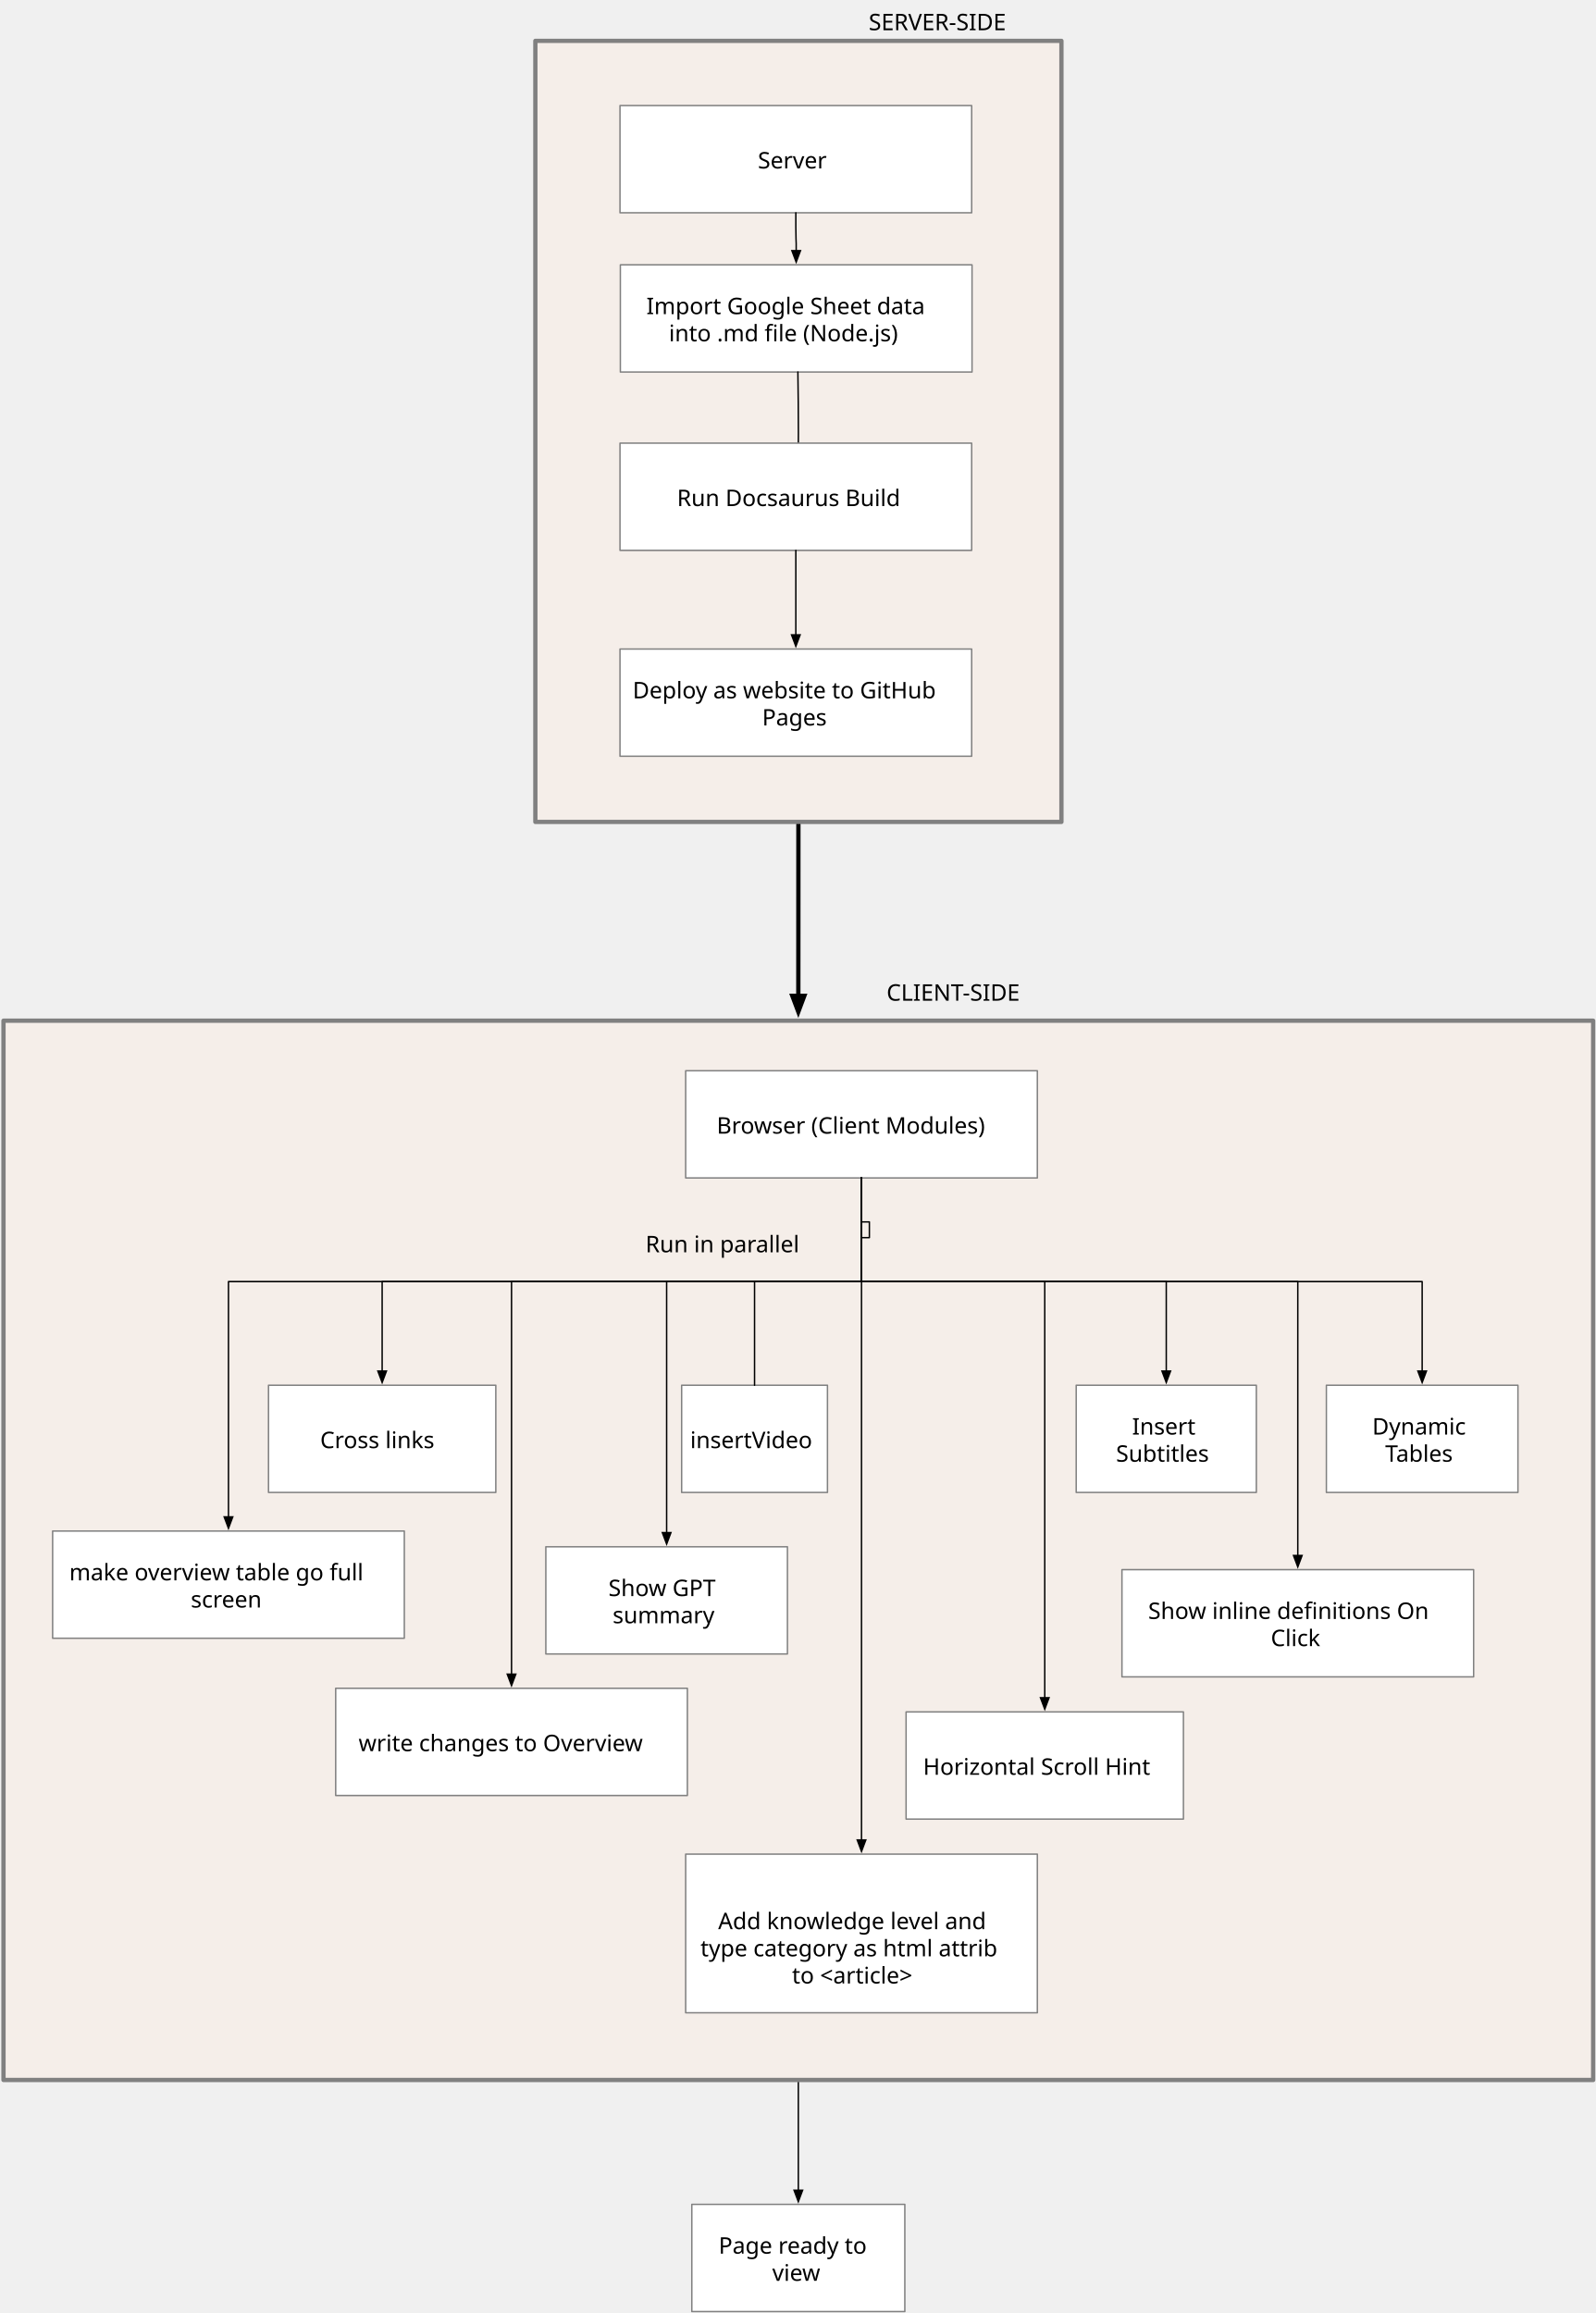
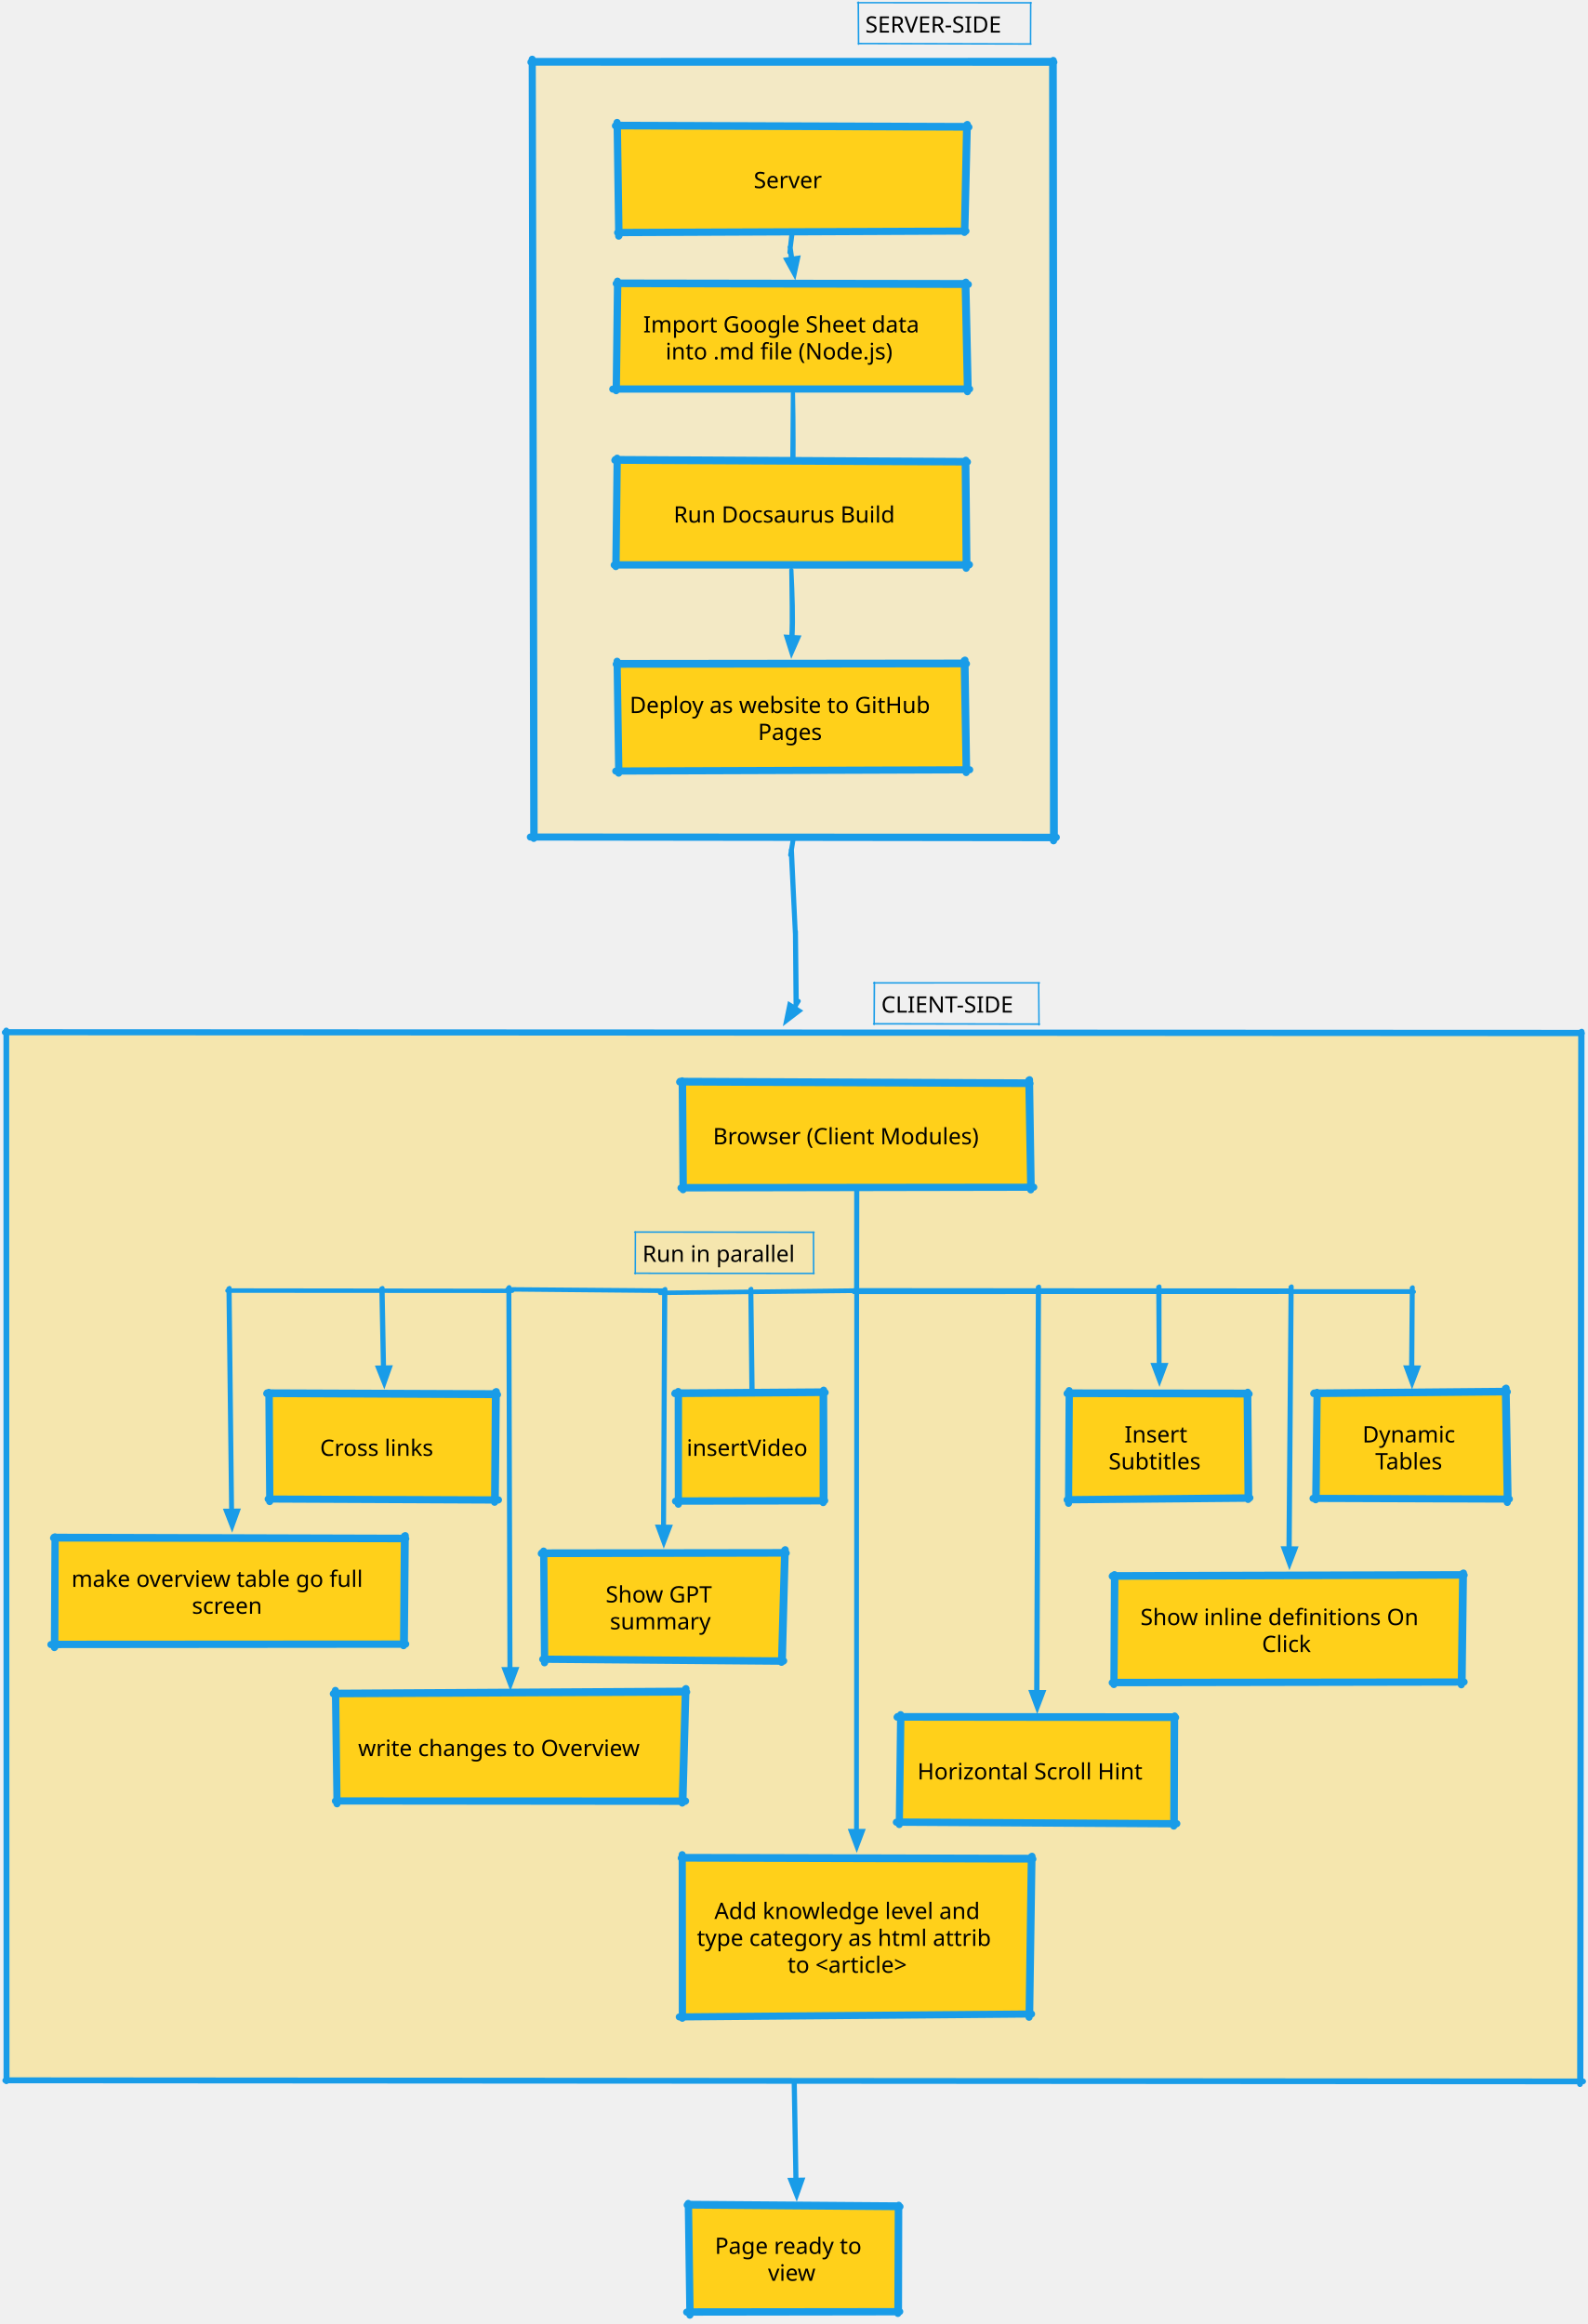
- <svg xmlns="http://www.w3.org/2000/svg" xmlns:xlink="http://www.w3.org/1999/xlink" version="1.1" viewBox="-150 37 1116 1618">
+ <svg xmlns="http://www.w3.org/2000/svg" xmlns:xlink="http://www.w3.org/1999/xlink" version="1.1" viewBox="-152 22 1121 1641">
  <defs>
-     <marker orient="auto" overflow="visible" markerUnits="strokeWidth" id="FilledArrow_Marker" stroke-linejoin="miter" stroke-miterlimit="10" viewBox="-1 -4 10 8" markerWidth="10" markerHeight="8" color="black">
-       <g>
-         <path d="M 8 0 L 0 -3 L 0 3 Z" fill="currentColor" stroke="currentColor" stroke-width="1" />
-       </g>
-     </marker>
-     <marker orient="auto" overflow="visible" markerUnits="strokeWidth" id="FilledArrow_Marker_2" stroke-linejoin="miter" stroke-miterlimit="10" viewBox="-1 -3 6 6" markerWidth="6" markerHeight="6" color="black">
+     <marker orient="auto" overflow="visible" markerUnits="strokeWidth" id="FilledArrow_Marker" stroke-linejoin="miter" stroke-miterlimit="10" viewBox="-1 -3 6 6" markerWidth="6" markerHeight="6" color="#199ce8">
      <g>
        <path d="M 3.733 0 L 0 -1.4 L 0 1.4 Z" fill="currentColor" stroke="currentColor" stroke-width="1" />
      </g>
    </marker>
  </defs>
  <g id="Canvas_1" stroke="none" stroke-opacity="1" fill="none" stroke-dasharray="none" fill-opacity="1">
    <g id="Canvas_1_Page_ready">
      <g id="Graphic_23">
-         <rect x="333.938" y="1579" width="149" height="75" fill="white" />
-         <rect x="333.938" y="1579" width="149" height="75" stroke="gray" stroke-linecap="round" stroke-linejoin="round" stroke-width="1" />
+         <rect x="333.938" y="1579" width="149" height="75" fill="#ffd01a" />
+         <path d="M 333.162 1578.994 L 483.384 1580.148 M 482.189 1579.447 L 481.899 1655.539 M 482.894 1654.416 L 332.791 1654.63 M 335.052 1656.767 L 333.921 1577.852 M 333.476 1578.501 L 482.5 1579.591 M 482.511 1579.135 L 482.343 1654.106 M 483.207 1654.242 L 335.334 1654.413 M 335.238 1656.456 L 334.115 1578.689" stroke="#199ce8" stroke-linecap="round" stroke-linejoin="round" stroke-width="5" />
        <text transform="translate(338.9378 1597.5)" fill="black">
          <tspan font-family="Verdana" font-size="16" fill="black" x="13.785" y="16">Page ready to </tspan>
          <tspan font-family="Verdana" font-size="16" fill="black" x="51.258" y="35">view</tspan>
        </text>
      </g>
      <g id="Line_64">
-         <line x1="408.438" y1="1493.5" x2="408.438" y2="1569.1" marker-end="url(#FilledArrow_Marker)" stroke="black" stroke-linecap="round" stroke-linejoin="round" stroke-width="1" />
+         <path d="M 408.41 1492.447 L 409.691 1564.228 M 409.034 1492.068 L 410.247 1561.252" marker-end="url(#FilledArrow_Marker)" stroke="#199ce8" stroke-linecap="round" stroke-linejoin="round" stroke-width="3" />
      </g>
    </g>
    <g id="Canvas_1_Connection">
      <g id="Line_63">
-         <path d="M 408.487 613.454 L 408.487 623.954 L 408.462 681.477 L 408.438 730.134 L 408.438 733.6" marker-end="url(#FilledArrow_Marker_2)" stroke="black" stroke-linecap="round" stroke-linejoin="round" stroke-width="3" />
+         <path d="M 408.111 612.661 L 405.92 625.779 M 406.303 622.218 L 409.396 683.546 M 409.289 679.959 L 409.757 733.261 M 411.32 729.159 L 407.096 735.476 M 408.559 612.298 L 406.872 622.84 M 407.008 621.827 L 409.75 681.359 M 409.856 679.582 L 410.472 731.141 M 411.842 728.882 L 408.931 733.522" marker-end="url(#FilledArrow_Marker)" stroke="#199ce8" stroke-linecap="round" stroke-linejoin="round" stroke-width="3" />
      </g>
    </g>
    <g id="Canvas_1_Client_side">
      <g id="Graphic_37">
-         <rect x="-147.562" y="751" width="1112" height="741" fill="#ffe8d7" fill-opacity=".306" />
-         <rect x="-147.562" y="751" width="1112" height="741" stroke="gray" stroke-linecap="round" stroke-linejoin="round" stroke-width="3" />
+         <rect x="-147.562" y="751" width="1112" height="741" fill="#ffd01a" fill-opacity=".306" />
+         <path d="M -148.69 750.999 L 964.929 751.64 M 964.22 750.678 L 963.48 1493.647 M 965.462 1491.742 L -148.311 1491.012 M -147.495 1491.634 L -147.562 749.59 M -148.44 750.726 L 964.469 751.195 M 964.652 750.428 L 963.851 1491.491 M 965.712 1491.672 L -147.245 1490.834 M -147.297 1491.384 L -147.523 750.75" stroke="#199ce8" stroke-linecap="round" stroke-linejoin="round" stroke-width="4" />
      </g>
      <g id="Graphic_10">
-         <rect x="37.819" y="1006" width="159" height="75" fill="white" />
-         <rect x="37.819" y="1006" width="159" height="75" stroke="gray" stroke-linecap="round" stroke-linejoin="round" stroke-width="1" />
+         <rect x="37.819" y="1006" width="159" height="75" fill="#ffd01a" />
        <a xlink:href="https://github.com/WebOfTrust/WOT-terms/blob/main/clientModules/crossLinks.js">
+           <path d="M 36.293 1005.993 L 199.252 1006.746 M 197.781 1004.915 L 197.172 1082.772 M 199.609 1081.225 L 37.324 1080.494 M 38.415 1082.296 L 37.813 1005.154 M 36.606 1005.516 L 198.08 1006.132 M 198.392 1004.605 L 197.669 1080.902 M 199.921 1081.082 L 38.712 1080.494 M 38.522 1081.985 L 38.094 1005.688" stroke="#199ce8" stroke-linecap="round" stroke-linejoin="round" stroke-width="5" />
          <text transform="translate(42.81915 1034)" fill="black">
            <tspan font-family="Verdana" font-size="16" fill="black" x="31.141" y="16">Cross links</tspan>
          </text>
        </a>
      </g>
      <g id="Graphic_12">
-         <rect x="326.819" y="1006" width="102" height="75" fill="white" />
-         <rect x="326.819" y="1006" width="102" height="75" stroke="gray" stroke-linecap="round" stroke-linejoin="round" stroke-width="1" />
+         <rect x="326.819" y="1006" width="102" height="75" fill="#ffd01a" />
        <a xlink:href="https://github.com/WebOfTrust/WOT-terms/blob/main/clientModules/insertVideo.js">
+           <path d="M 324.399 1006.018 L 430.562 1005.252 M 429.12 1003.901 L 429.162 1083.024 M 429.923 1081.821 L 324.926 1082.023 M 326.904 1084.157 L 326.818 1004.53 M 324.71 1005.562 L 429.432 1004.832 M 429.494 1003.588 L 429.783 1081.509 M 430.236 1081.601 L 327.214 1081.789 M 326.975 1083.845 L 327.031 1005.688" stroke="#199ce8" stroke-linecap="round" stroke-linejoin="round" stroke-width="5" />
          <text transform="translate(331.8191 1034)" fill="black">
            <tspan font-family="Verdana" font-size="16" fill="black" x=".973" y="16">insertVideo</tspan>
          </text>
        </a>
      </g>
      <g id="Graphic_14">
-         <rect x="602.819" y="1006" width="126" height="75" fill="white" />
-         <rect x="602.819" y="1006" width="126" height="75" stroke="gray" stroke-linecap="round" stroke-linejoin="round" stroke-width="1" />
+         <rect x="602.819" y="1006" width="126" height="75" fill="#ffd01a" />
        <a xlink:href="https://github.com/WebOfTrust/WOT-terms/blob/main/clientModules/insertSubtitles.js">
+           <path d="M 601.379 1005.997 L 729.872 1006.289 M 728.466 1005.386 L 729.146 1080.777 M 730.112 1079.922 L 601.402 1081.047 M 602.388 1083.518 L 602.831 1003.907 M 601.692 1005.563 L 728.787 1005.72 M 728.917 1005.073 L 729.585 1079.617 M 730.425 1079.625 L 602.716 1080.897 M 602.423 1083.204 L 602.968 1005.687" stroke="#199ce8" stroke-linecap="round" stroke-linejoin="round" stroke-width="5" />
          <text transform="translate(607.8192 1024.5)" fill="black">
            <tspan font-family="Verdana" font-size="16" fill="black" x="34.07" y="16">Insert </tspan>
            <tspan font-family="Verdana" font-size="16" fill="black" x="22.855" y="35">Subtitles</tspan>
          </text>
        </a>
      </g>
      <g id="Graphic_16">
-         <rect x="777.819" y="1006" width="134" height="75" fill="white" />
-         <rect x="777.819" y="1006" width="134" height="75" stroke="gray" stroke-linecap="round" stroke-linejoin="round" stroke-width="1" />
+         <rect x="777.819" y="1006" width="134" height="75" fill="#ffd01a" />
        <a xlink:href="https://github.com/WebOfTrust/WOT-terms/blob/main/clientModules/dynamicTables.js">
+           <path d="M 775.485 1006.021 L 912.181 1004.796 M 910.789 1002.497 L 912.156 1082.905 M 913.302 1080.543 L 775.004 1080.052 M 776.89 1081.004 L 777.83 1005.158 M 775.797 1005.609 L 911.14 1004.42 M 911.315 1002.181 L 912.699 1080.222 M 913.613 1080.482 L 777.213 1080.005 M 777.202 1080.691 L 777.905 1005.685" stroke="#199ce8" stroke-linecap="round" stroke-linejoin="round" stroke-width="5" />
          <text transform="translate(782.8192 1024.5)" fill="black">
            <tspan font-family="Verdana" font-size="16" fill="black" x="27.09" y="16">Dynamic </tspan>
            <tspan font-family="Verdana" font-size="16" fill="black" x="36.152" y="35">Tables</tspan>
          </text>
        </a>
      </g>
      <g id="Graphic_34">
-         <rect x="-113.181" y="1108" width="246" height="75" fill="white" />
-         <rect x="-113.181" y="1108" width="246" height="75" stroke="gray" stroke-linecap="round" stroke-linejoin="round" stroke-width="1" />
+         <rect x="-113.181" y="1108" width="246" height="75" fill="#ffd01a" />
        <a xlink:href="https://github.com/WebOfTrust/WOT-terms/blob/main/clientModules/elementGoFullScreen.js">
+           <path d="M -114.187 1107.998 L 134.469 1108.517 M 133.53 1106.619 L 132.9 1184.054 M 134.128 1183.013 L -116.081 1183.238 M -113.608 1185.376 L -113.176 1107.173 M -113.874 1107.467 L 133.827 1108.162 M 134.113 1106.308 L 133.477 1182.703 M 134.441 1182.883 L -113.284 1183.037 M -113.307 1185.064 L -113.038 1107.687" stroke="#199ce8" stroke-linecap="round" stroke-linejoin="round" stroke-width="5" />
          <text transform="translate(-108.1809 1126.5)" fill="black">
            <tspan font-family="Verdana" font-size="16" fill="black" x="6.645" y="16">make overview table go full </tspan>
            <tspan font-family="Verdana" font-size="16" fill="black" x="91.656" y="35">screen</tspan>
          </text>
        </a>
      </g>
      <g id="Graphic_33">
-         <rect x="84.819" y="1218" width="246" height="75" fill="white" />
-         <rect x="84.819" y="1218" width="246" height="75" stroke="gray" stroke-linecap="round" stroke-linejoin="round" stroke-width="1" />
+         <rect x="84.819" y="1218" width="246" height="75" fill="#ffd01a" />
        <a xlink:href="https://github.com/WebOfTrust/WOT-terms/blob/main/clientModules/writeChanges.js">
+           <path d="M 83.322 1218.008 L 332.814 1216.748 M 331.897 1214.627 L 329.636 1295.177 M 331.721 1293.961 L 84.805 1293.725 M 85.931 1295.696 L 84.785 1215.61 M 83.634 1217.622 L 332.148 1216.156 M 332.286 1214.316 L 330.17 1293.652 M 332.034 1293.715 L 86.216 1293.639 M 85.938 1295.388 L 84.994 1217.689" stroke="#199ce8" stroke-linecap="round" stroke-linejoin="round" stroke-width="5" />
          <text transform="translate(89.81915 1246)" fill="black">
            <tspan font-family="Verdana" font-size="16" fill="black" x="11.012" y="16">write changes to Overview</tspan>
          </text>
        </a>
      </g>
      <g id="Graphic_31">
-         <rect x="483.819" y="1234.5" width="194" height="75" fill="white" />
-         <rect x="483.819" y="1234.5" width="194" height="75" stroke="gray" stroke-linecap="round" stroke-linejoin="round" stroke-width="1" />
+         <rect x="483.819" y="1234.5" width="194" height="75" fill="#ffd01a" />
        <a xlink:href="https://github.com/WebOfTrust/WOT-terms/blob/main/clientModules/horizontalScrollHint.js">
+           <path d="M 481.341 1234.497 L 678.004 1234.732 M 676.986 1234.015 L 676.687 1311.425 M 678.532 1309.862 L 480.829 1308.694 M 482.883 1310.335 L 483.841 1232.733 M 481.654 1234.09 L 677.296 1234.268 M 677.299 1233.703 L 677.056 1309.539 M 678.844 1309.692 L 483.215 1308.531 M 482.925 1310.019 L 484.057 1234.187" stroke="#199ce8" stroke-linecap="round" stroke-linejoin="round" stroke-width="5" />
          <text transform="translate(488.8191 1262.5)" fill="black">
            <tspan font-family="Verdana" font-size="16" fill="black" x="6.906" y="16">Horizontal Scroll Hint</tspan>
          </text>
        </a>
      </g>
      <g id="Graphic_29">
-         <rect x="634.819" y="1135" width="246" height="75" fill="white" />
-         <rect x="634.819" y="1135" width="246" height="75" stroke="gray" stroke-linecap="round" stroke-linejoin="round" stroke-width="1" />
+         <rect x="634.819" y="1135" width="246" height="75" fill="#ffd01a" />
        <a xlink:href="https://github.com/WebOfTrust/WOT-terms/blob/main/clientModules/showDefinitionsPopUpOnClick.js">
+           <path d="M 633.236 1135.005 L 881.694 1134.204 M 880.644 1133.029 L 879.692 1211.672 M 881.343 1209.74 L 633.227 1210.189 M 634.396 1211.474 L 634.826 1133.856 M 633.548 1134.577 L 880.942 1133.88 M 881.193 1132.72 L 880.254 1209.433 M 881.656 1209.647 L 634.716 1209.924 M 634.474 1211.16 L 635.12 1134.687" stroke="#199ce8" stroke-linecap="round" stroke-linejoin="round" stroke-width="5" />
          <text transform="translate(639.8192 1153.5)" fill="black">
            <tspan font-family="Verdana" font-size="16" fill="black" x="13.344" y="16">Show inline definitions On </tspan>
            <tspan font-family="Verdana" font-size="16" fill="black" x="99.121" y="35">Click</tspan>
          </text>
        </a>
      </g>
      <g id="Graphic_27">
-         <rect x="329.638" y="1334" width="246" height="111" fill="white" />
-         <rect x="329.638" y="1334" width="246" height="111" stroke="gray" stroke-linecap="round" stroke-linejoin="round" stroke-width="1" />
+         <rect x="329.638" y="1334" width="246" height="111" fill="#ffd01a" />
        <a xlink:href="https://github.com/WebOfTrust/WOT-terms/blob/main/clientModules/showLevels.js">
-           <text transform="translate(334.6383 1351.5)" fill="black">
-             <tspan font-family="Verdana" font-size="16" fill="black" x="17.723" y="35">Add knowledge level and</tspan>
-             <tspan font-family="Verdana" font-size="16" fill="black" x="5.367" y="54">type category as html attrib</tspan>
-             <tspan font-family="Verdana" font-size="16" fill="black" x="69.391" y="73">to &lt;article&gt;</tspan>
+           <path d="M 328.949 1333.998 L 577.204 1334.688 M 576.118 1333.044 L 574.526 1446.419 M 575.973 1444.123 L 327.57 1446.185 M 329.723 1447.113 L 329.637 1331.605 M 329.262 1333.548 L 576.408 1334.179 M 576.592 1332.733 L 574.959 1443.823 M 576.288 1444.107 L 330.037 1446.129 M 329.837 1446.801 L 329.69 1333.688" stroke="#199ce8" stroke-linecap="round" stroke-linejoin="round" stroke-width="5" />
+           <text transform="translate(334.6383 1361)" fill="black">
+             <tspan font-family="Verdana" font-size="16" fill="black" x="17.723" y="16">Add knowledge level and</tspan>
+             <tspan font-family="Verdana" font-size="16" fill="black" x="5.367" y="35">type category as html attrib</tspan>
+             <tspan font-family="Verdana" font-size="16" fill="black" x="69.391" y="54">to &lt;article&gt;</tspan>
          </text>
        </a>
      </g>
      <g id="Graphic_25">
-         <rect x="231.819" y="1119" width="169" height="75" fill="white" />
-         <rect x="231.819" y="1119" width="169" height="75" stroke="gray" stroke-linecap="round" stroke-linejoin="round" stroke-width="1" />
+         <rect x="231.819" y="1119" width="169" height="75" fill="#ffd01a" />
        <a xlink:href="https://github.com/WebOfTrust/WOT-terms/blob/main/clientModules/showGPTsummary.js">
+           <path d="M 230.149 1119.003 L 403.075 1118.659 M 401.981 1116.559 L 399.74 1195.792 M 400.965 1195.036 L 231.149 1193.637 M 232.422 1196.128 L 231.805 1117.228 M 230.461 1118.532 L 402.234 1118.291 M 402.379 1116.249 L 400.338 1194.721 M 401.277 1194.785 L 232.714 1193.521 M 232.572 1195.816 L 231.934 1118.689" stroke="#199ce8" stroke-linecap="round" stroke-linejoin="round" stroke-width="5" />
          <text transform="translate(236.8192 1137.5)" fill="black">
            <tspan font-family="Verdana" font-size="16" fill="black" x="38.797" y="16">Show GPT </tspan>
            <tspan font-family="Verdana" font-size="16" fill="black" x="41.754" y="35">summary</tspan>
          </text>
        </a>
      </g>
      <g id="Graphic_40">
-         <rect x="329.638" y="786" width="246" height="75" fill="white" />
-         <rect x="329.638" y="786" width="246" height="75" stroke="gray" stroke-linecap="round" stroke-linejoin="round" stroke-width="1" />
+         <rect x="329.638" y="786" width="246" height="75" fill="#ffd01a" />
+         <path d="M 327.824 785.992 L 575.217 787.087 M 574.355 784.701 L 575.69 862.187 M 577.515 860.335 L 328.793 860.798 M 330.233 862.084 L 329.632 785.178 M 328.137 785.526 L 574.709 786.639 M 574.852 784.385 L 576.014 860.025 M 577.828 860.288 L 330.536 860.547 M 330.426 861.772 L 329.905 785.688" stroke="#199ce8" stroke-linecap="round" stroke-linejoin="round" stroke-width="5" />
        <text transform="translate(334.6383 814)" fill="black">
          <tspan font-family="Verdana" font-size="16" fill="black" x="16.73" y="16">Browser (Client Modules)</tspan>
        </text>
      </g>
      <g id="Line_41">
-         <path d="M 452.638 861 L 452.638 933.5 L 117.319 933.5 L 117.319 996.1" marker-end="url(#FilledArrow_Marker)" stroke="black" stroke-linecap="round" stroke-linejoin="round" stroke-width="1" />
+         <path d="M 117.286 931.912 L 118.46 988.973 M 118.02 931.529 L 119.055 987.634" marker-end="url(#FilledArrow_Marker)" stroke="#199ce8" stroke-linecap="round" stroke-linejoin="round" stroke-width="3" />
      </g>
      <g id="Line_42">
-         <path d="M 452.638 861 L 452.638 933.5 L 377.819 933.5 L 377.819 1006" stroke="black" stroke-linecap="round" stroke-linejoin="round" stroke-width="1" />
+         <path d="M 377.809 932.5 L 378.563 1003.961 M 378.342 932.123 L 379.249 1002.65" stroke="#199ce8" stroke-linecap="round" stroke-linejoin="round" stroke-width="3" />
      </g>
      <g id="Line_43">
-         <path d="M 452.638 861 L 452.638 933.5 L 665.819 933.5 L 665.819 996.1" marker-end="url(#FilledArrow_Marker)" stroke="black" stroke-linecap="round" stroke-linejoin="round" stroke-width="1" />
+         <path d="M 665.802 930.839 L 666.171 987.148 M 666.51 930.461 L 666.567 985.867" marker-end="url(#FilledArrow_Marker)" stroke="#199ce8" stroke-linecap="round" stroke-linejoin="round" stroke-width="3" />
      </g>
      <g id="Line_44">
-         <path d="M 452.638 861 L 452.638 933.5 L 844.819 933.5 L 844.819 996.1" marker-end="url(#FilledArrow_Marker)" stroke="black" stroke-linecap="round" stroke-linejoin="round" stroke-width="1" />
+         <path d="M 452.639 861.427 L 452.596 935.135 M 450.848 934.256 L 846.153 934.166 M 844.812 931.43 L 844.307 989.624 M 453.147 861.052 L 453.08 933.881 M 451.223 933.852 L 845.163 933.785 M 845.32 931.056 L 844.985 987.629" marker-end="url(#FilledArrow_Marker)" stroke="#199ce8" stroke-linecap="round" stroke-linejoin="round" stroke-width="3" />
      </g>
      <g id="Line_45">
-         <path d="M 452.638 861 L 452.638 891.75 L 458.138 891.75 L 458.138 902.75 L 452.638 902.75 L 452.638 933.5 L 9.819 933.5 L 9.819 1098.1" marker-end="url(#FilledArrow_Marker)" stroke="black" stroke-linecap="round" stroke-linejoin="round" stroke-width="1" />
+         <path d="M 209.304 933.501 L 8.537 933.369 M 9.372 931.898 L 11.288 1090.283 M 209.678 933.433 L 9.765 933.183 M 10.009 931.52 L 11.738 1088.755" marker-end="url(#FilledArrow_Marker)" stroke="#199ce8" stroke-linecap="round" stroke-linejoin="round" stroke-width="3" />
      </g>
      <g id="Line_46">
-         <path d="M 452.638 861 L 452.638 933.5 L 207.819 933.5 L 207.819 1208.1" marker-end="url(#FilledArrow_Marker)" stroke="black" stroke-linecap="round" stroke-linejoin="round" stroke-width="1" />
+         <path d="M 317.215 933.508 L 206.176 932.476 M 206.999 931.289 L 207.763 1201.934 M 317.589 933.24 L 207.375 932.378 M 207.494 930.914 L 208.306 1200.621" marker-end="url(#FilledArrow_Marker)" stroke="#199ce8" stroke-linecap="round" stroke-linejoin="round" stroke-width="3" />
      </g>
      <g id="Line_47">
-         <path d="M 452.638 861 L 452.638 933.5 L 580.819 933.5 L 580.819 1224.6" marker-end="url(#FilledArrow_Marker)" stroke="black" stroke-linecap="round" stroke-linejoin="round" stroke-width="1" />
+         <path d="M 580.83 930.943 L 579.611 1217.996 M 581.486 930.569 L 580.341 1216.823" marker-end="url(#FilledArrow_Marker)" stroke="#199ce8" stroke-linecap="round" stroke-linejoin="round" stroke-width="3" />
      </g>
      <g id="Line_48">
-         <path d="M 452.638 861 L 452.638 933.5 L 757.819 933.5 L 757.819 1125.1" marker-end="url(#FilledArrow_Marker)" stroke="black" stroke-linecap="round" stroke-linejoin="round" stroke-width="1" />
+         <path d="M 450.669 933.499 L 760 933.711 M 759.251 930.822 L 757.71 1118.488 M 451.044 933.043 L 759.602 933.279 M 759.837 930.449 L 758.443 1115.354" marker-end="url(#FilledArrow_Marker)" stroke="#199ce8" stroke-linecap="round" stroke-linejoin="round" stroke-width="3" />
      </g>
      <g id="Line_50">
-         <path d="M 452.638 861 L 452.638 933.5 L 316.319 933.5 L 316.319 1109.1" marker-end="url(#FilledArrow_Marker)" stroke="black" stroke-linecap="round" stroke-linejoin="round" stroke-width="1" />
+         <path d="M 453.43 933.492 L 313.982 934.97 M 316.962 932.605 L 316.195 1102.791 M 453.806 933.172 L 317.329 934.782 M 317.639 932.232 L 316.705 1100.082" marker-end="url(#FilledArrow_Marker)" stroke="#199ce8" stroke-linecap="round" stroke-linejoin="round" stroke-width="3" />
      </g>
      <g id="Line_52">
-         <line x1="452.638" y1="861" x2="452.638" y2="1324.1" marker-end="url(#FilledArrow_Marker)" stroke="black" stroke-linecap="round" stroke-linejoin="round" stroke-width="1" />
+         <path d="M 452.639 861.635 L 452.495 1318.182 M 453.043 861.26 L 452.877 1314.891" marker-end="url(#FilledArrow_Marker)" stroke="#199ce8" stroke-linecap="round" stroke-linejoin="round" stroke-width="3" />
      </g>
      <g id="Graphic_54">
+         <path d="M 296.072 891.999 L 422.745 892.149 M 422.267 891.945 L 422.394 921.466 M 422.686 921.22 L 296.06 921.086 M 296.478 921.447 L 296.562 891.713 M 296.134 891.936 L 422.33 892.058 M 422.348 891.883 L 422.468 921.157 M 422.748 921.165 L 296.541 921.035 M 296.529 921.384 L 296.589 891.937" stroke="#199ce8" stroke-linecap="round" stroke-linejoin="round" stroke-width="1" />
        <text transform="translate(301.5615 897)" fill="black">
          <tspan font-family="Verdana" font-size="16" fill="black" x="0" y="16">Run in parallel</tspan>
        </text>
      </g>
      <g id="Graphic_59">
-         <text transform="translate(457.6809 42.13194)" fill="black">
+         <path d="M 576.013 24 L 453.465 23.91 M 453.918 23.563 L 454.109 53.218 M 453.895 52.773 L 575.861 53.097 M 575.555 53.252 L 575.639 23.776 M 576.075 23.959 L 453.983 23.881 M 454.005 23.5 L 454.188 52.711 M 453.957 52.71 L 575.618 53.01 M 575.588 53.19 L 575.697 23.937" stroke="#199ce8" stroke-linecap="round" stroke-linejoin="round" stroke-width="1" />
+         <text transform="translate(458.8961 29)" fill="black">
          <tspan font-family="Verdana" font-size="16" fill="black" x="0" y="16">SERVER-SIDE</tspan>
        </text>
      </g>
    </g>
    <g id="Canvas_1_Server_side">
      <g id="Graphic_38">
-         <rect x="224.487" y="65.58" width="368" height="546.374" fill="#ffe8d7" fill-opacity=".306" />
-         <rect x="224.487" y="65.58" width="368" height="546.374" stroke="gray" stroke-linecap="round" stroke-linejoin="round" stroke-width="3" />
+         <rect x="223.758" y="65.899" width="368" height="546.374" fill="#ffd01a" fill-opacity=".201" />
+         <path d="M 222.838 65.899 L 592.027 65.96 M 591.16 64.989 L 591.804 615.708 M 593.446 613.505 L 222.436 613.045 M 224.845 613.996 L 223.754 63.825 M 223.151 65.411 L 591.474 65.337 M 591.582 64.676 L 592.332 613.191 M 593.758 613.222 L 225.155 613.025 M 225.074 613.684 L 223.775 65.587" stroke="#199ce8" stroke-linecap="round" stroke-linejoin="round" stroke-width="5" />
      </g>
      <g id="Graphic_61">
-         <rect x="283.944" y="222.25" width="246" height="75" fill="white" />
-         <rect x="283.944" y="222.25" width="246" height="75" stroke="gray" stroke-linecap="round" stroke-linejoin="round" stroke-width="1" />
+         <rect x="283.944" y="222.25" width="246" height="75" fill="#ffd01a" />
+         <path d="M 283.054 222.248 L 531.65 222.83 M 529.392 221.551 L 531.012 298.59 M 532.243 296.726 L 280.603 296.752 M 283.017 297.873 L 283.966 220.507 M 283.366 221.852 L 529.732 222.212 M 529.903 221.234 L 531.519 296.409 M 532.556 296.651 L 283.343 296.647 M 283.146 297.558 L 284.173 221.936" stroke="#199ce8" stroke-linecap="round" stroke-linejoin="round" stroke-width="5" />
        <text transform="translate(288.9441 240.75)" fill="black">
          <tspan font-family="Verdana" font-size="16" fill="black" x="13.188" y="16">Import Google Sheet data</tspan>
          <tspan font-family="Verdana" font-size="16" fill="black" x="28.965" y="35">into .md file (Node.js)</tspan>
        </text>
      </g>
      <g id="Graphic_3">
-         <rect x="283.694" y="110.849" width="246" height="75" fill="white" />
-         <rect x="283.694" y="110.849" width="246" height="75" stroke="gray" stroke-linecap="round" stroke-linejoin="round" stroke-width="1" />
+         <rect x="283.694" y="110.849" width="246" height="75" fill="#ffd01a" />
+         <path d="M 282.485 110.845 L 532.043 111.764 M 530.435 110.189 L 528.871 186.111 M 529.635 185.18 L 284.031 186.282 M 284.811 188.757 L 283.66 108.435 M 282.798 110.449 L 530.715 111.31 M 530.937 109.881 L 529.207 184.871 M 529.949 185.151 L 285.089 186.122 M 285.044 188.446 L 283.878 110.538" stroke="#199ce8" stroke-linecap="round" stroke-linejoin="round" stroke-width="5" />
        <text transform="translate(288.6941 138.849)" fill="black">
          <tspan font-family="Verdana" font-size="16" fill="black" x="91.438" y="16">Server</tspan>
        </text>
      </g>
      <g id="Line_62">
-         <path d="M 406.694 185.849 L 406.694 195.849 L 406.819 204.049 L 406.944 207.35 L 406.944 212.35" marker-end="url(#FilledArrow_Marker)" stroke="black" stroke-linecap="round" stroke-linejoin="round" stroke-width="1" />
+         <path d="M 406.991 185.635 L 405.387 200.288 M 405.532 196.41 L 406.768 207.098 M 407.639 185.29 L 406.116 197.285 M 406.003 196.024 L 407.272 204.67" marker-end="url(#FilledArrow_Marker)" stroke="#199ce8" stroke-linecap="round" stroke-linejoin="round" stroke-width="3" />
      </g>
      <g id="Line_60">
-         <path d="M 408.132 297.25 C 408.55 324.104 408.704 358.332 408.008 374.908" marker-end="url(#FilledArrow_Marker)" stroke="black" stroke-linecap="round" stroke-linejoin="round" stroke-width="1" />
+         <path d="M 407.814 299.75 C 407.574 320.155 407.497 350.209 407.244 365.89 M 407.814 299.75 C 408.324 319.405 408.247 349.459 407.994 365.14" marker-end="url(#FilledArrow_Marker)" stroke="#199ce8" stroke-linecap="round" stroke-linejoin="round" stroke-width="3" />
      </g>
      <g id="Graphic_6">
-         <rect x="283.694" y="347" width="246" height="75" fill="white" />
-         <rect x="283.694" y="347" width="246" height="75" stroke="gray" stroke-linecap="round" stroke-linejoin="round" stroke-width="1" />
+         <rect x="283.694" y="347" width="246" height="75" fill="#ffd01a" />
+         <path d="M 282.081 346.992 L 531.008 348.201 M 529.425 347.318 L 530.126 423.266 M 532.106 420.997 L 281.621 420.96 M 282.762 422.075 L 283.712 345.525 M 282.394 346.472 L 529.746 347.856 M 529.885 347.005 L 530.628 420.683 M 532.419 420.696 L 283.088 420.779 M 282.941 421.76 L 283.783 346.685" stroke="#199ce8" stroke-linecap="round" stroke-linejoin="round" stroke-width="5" />
        <text transform="translate(288.6941 375)" fill="black">
          <tspan font-family="Verdana" font-size="16" fill="black" x="34.898" y="16">Run Docsaurus Build</tspan>
        </text>
      </g>
      <g id="Line_5">
-         <path d="M 406.694 422 C 406.694 447.182 406.694 466.414 406.694 481.1" marker-end="url(#FilledArrow_Marker)" stroke="black" stroke-linecap="round" stroke-linejoin="round" stroke-width="1" />
+         <path d="M 406.694 424.5 C 406.791 443.053 407.436 458.967 406.694 472.597 M 406.694 424.5 C 407.541 442.303 408.186 458.217 407.444 471.847" marker-end="url(#FilledArrow_Marker)" stroke="#199ce8" stroke-linecap="round" stroke-linejoin="round" stroke-width="3" />
      </g>
      <g id="Graphic_8">
-         <rect x="283.694" y="491" width="246" height="75" fill="white" />
-         <rect x="283.694" y="491" width="246" height="75" stroke="gray" stroke-linecap="round" stroke-linejoin="round" stroke-width="1" />
+         <rect x="283.694" y="491" width="246" height="75" fill="#ffd01a" />
+         <path d="M 283.062 491.001 L 530.317 490.715 M 528.748 488.429 L 530.116 567.519 M 532.295 565.597 L 282.723 566.487 M 284.797 567.935 L 283.664 488.902 M 283.374 490.502 L 529.1 490.244 M 529.283 488.113 L 530.43 565.292 M 532.609 565.532 L 285.089 566.386 M 284.94 567.625 L 283.72 490.692" stroke="#199ce8" stroke-linecap="round" stroke-linejoin="round" stroke-width="5" />
        <text transform="translate(288.6941 509.5)" fill="black">
          <tspan font-family="Verdana" font-size="16" fill="black" x="3.883" y="16">Deploy as website to GitHub </tspan>
          <tspan font-family="Verdana" font-size="16" fill="black" x="94.453" y="35">Pages</tspan>
        </text>
      </g>
      <g id="Graphic_58">
+         <path d="M 581.773 716 L 464.789 716.058 M 465.25 715.664 L 465.12 745.442 M 464.745 744.962 L 581.921 745.195 M 581.522 745.691 L 581.299 715.838 M 581.836 715.992 L 465.311 716.015 M 465.361 715.602 L 465.191 744.9 M 464.807 744.86 L 581.58 745.086 M 581.558 745.629 L 581.303 715.938" stroke="#199ce8" stroke-linecap="round" stroke-linejoin="round" stroke-width="1" />
        <text transform="translate(470.16 721)" fill="black">
          <tspan font-family="Verdana" font-size="16" fill="black" x="0" y="16">CLIENT-SIDE</tspan>
        </text>
      </g>
    </g>
  </g>
</svg>
